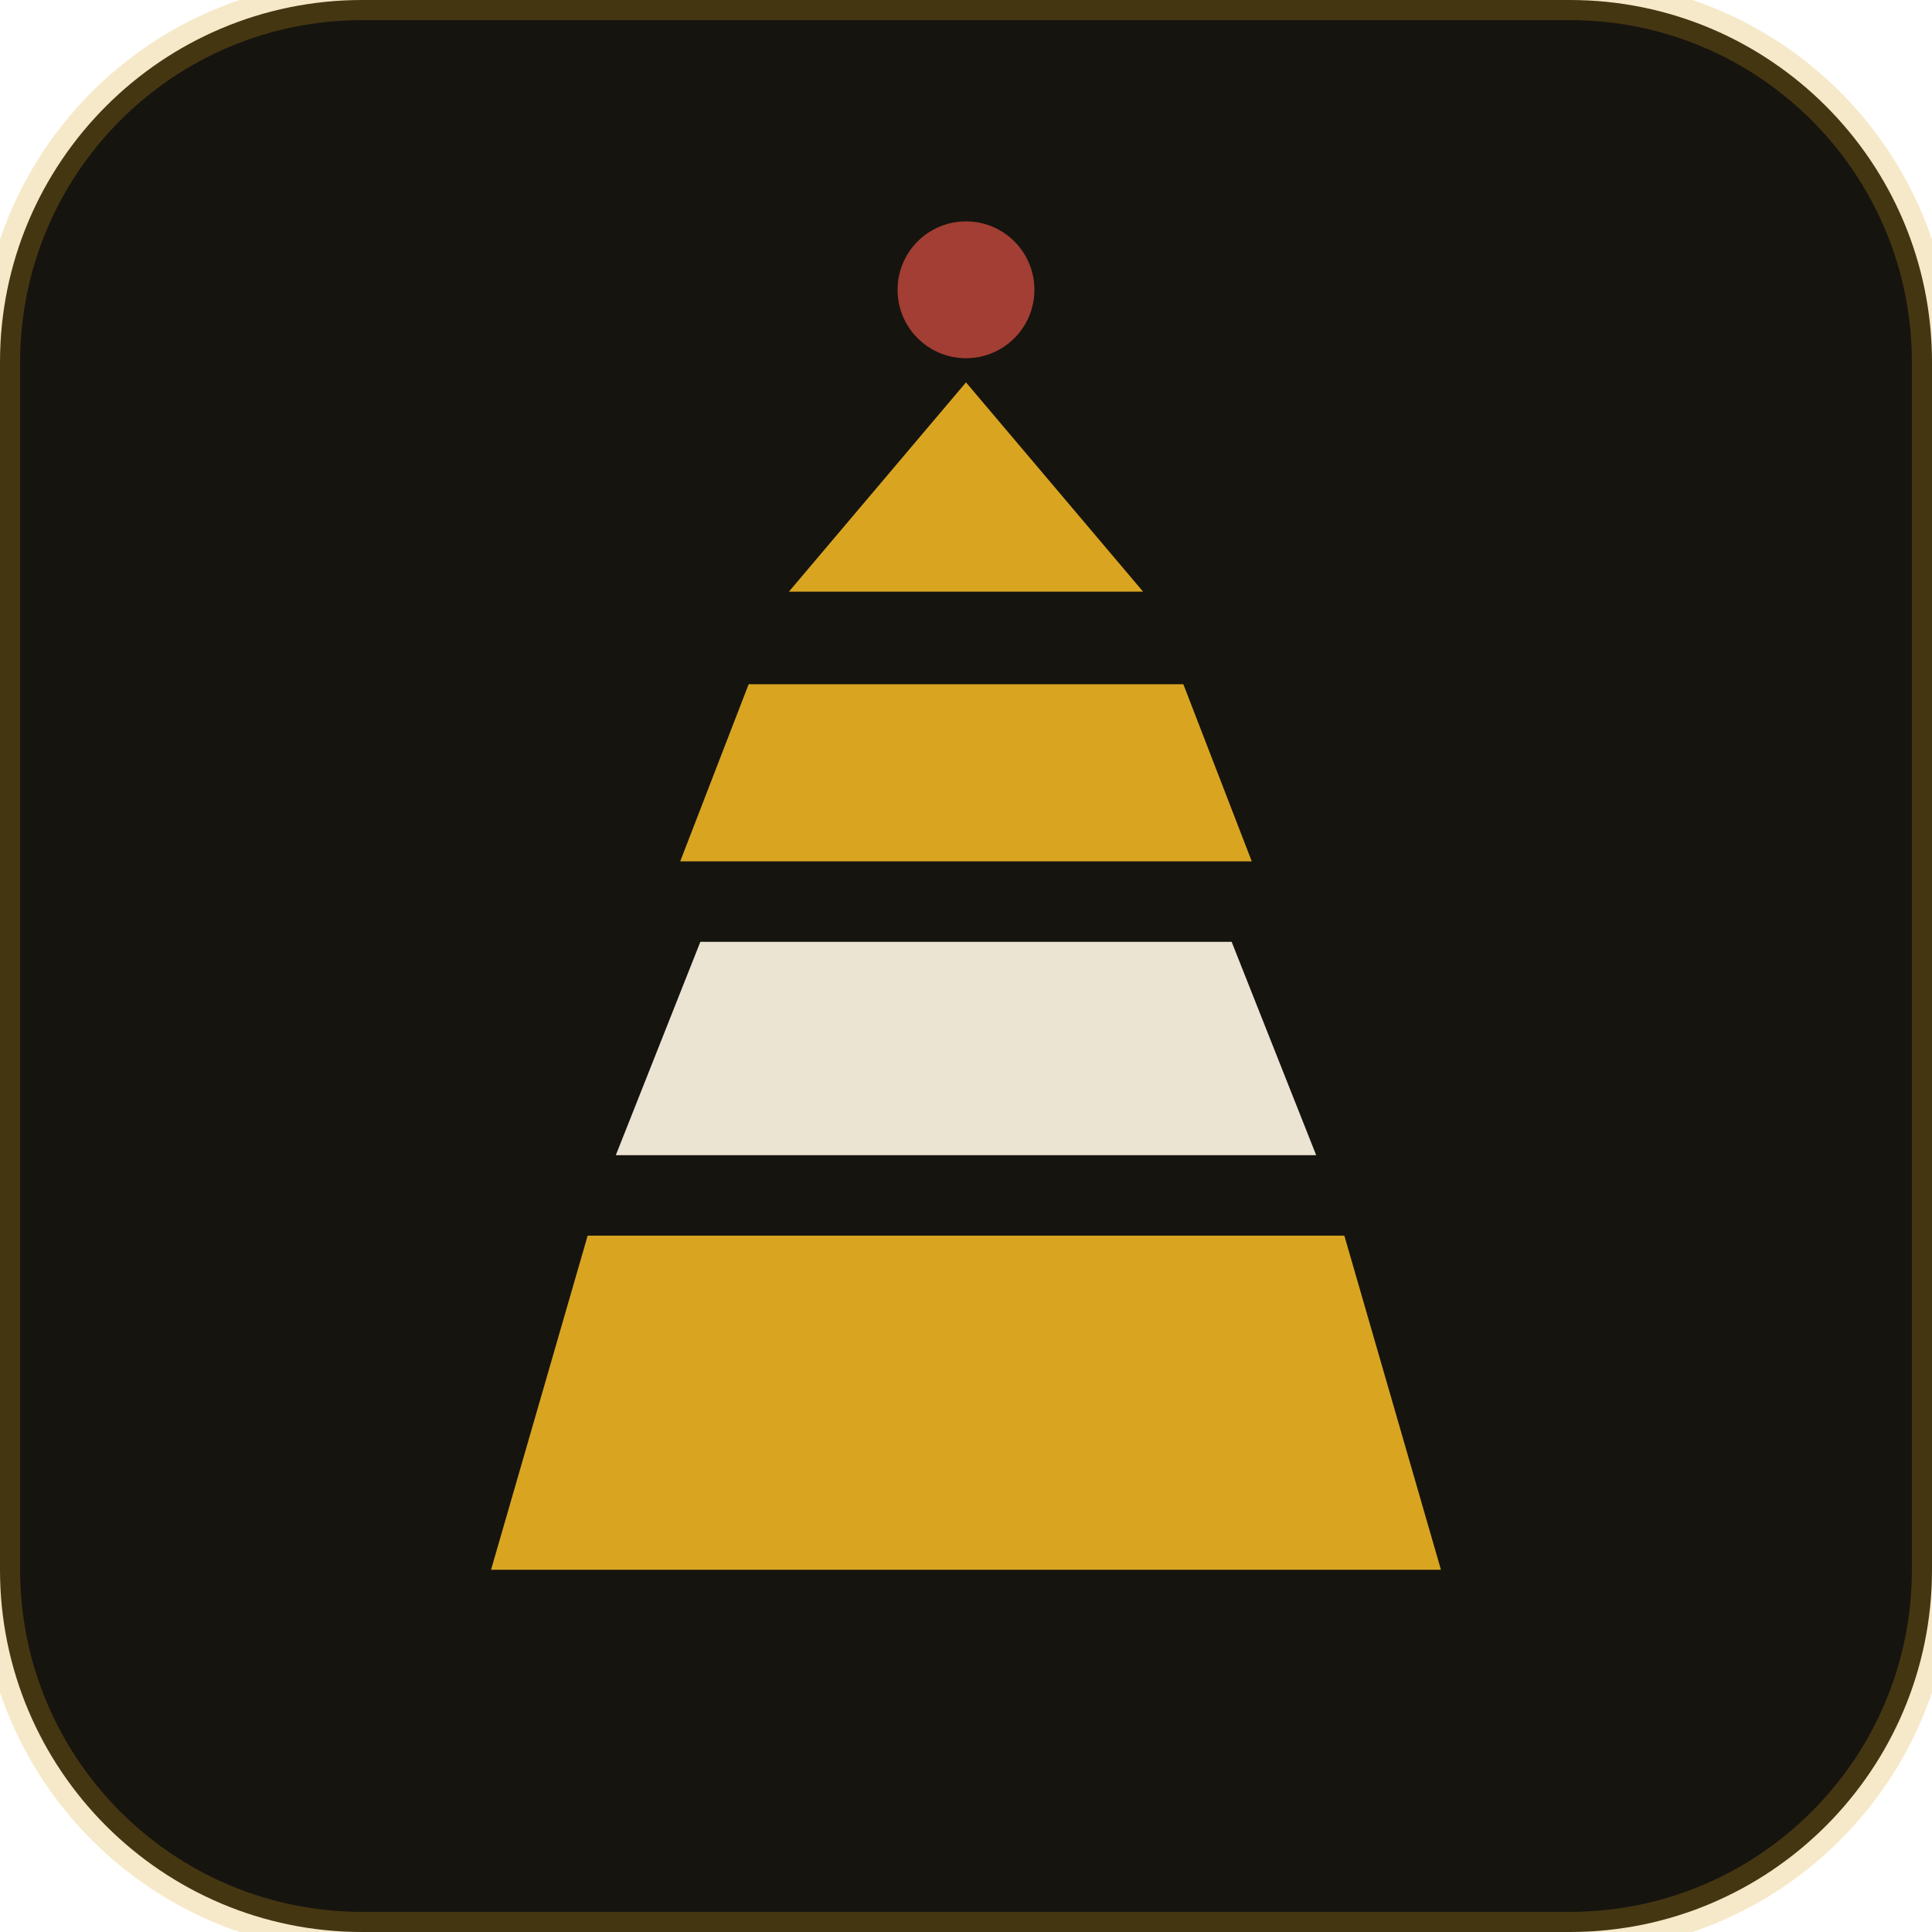
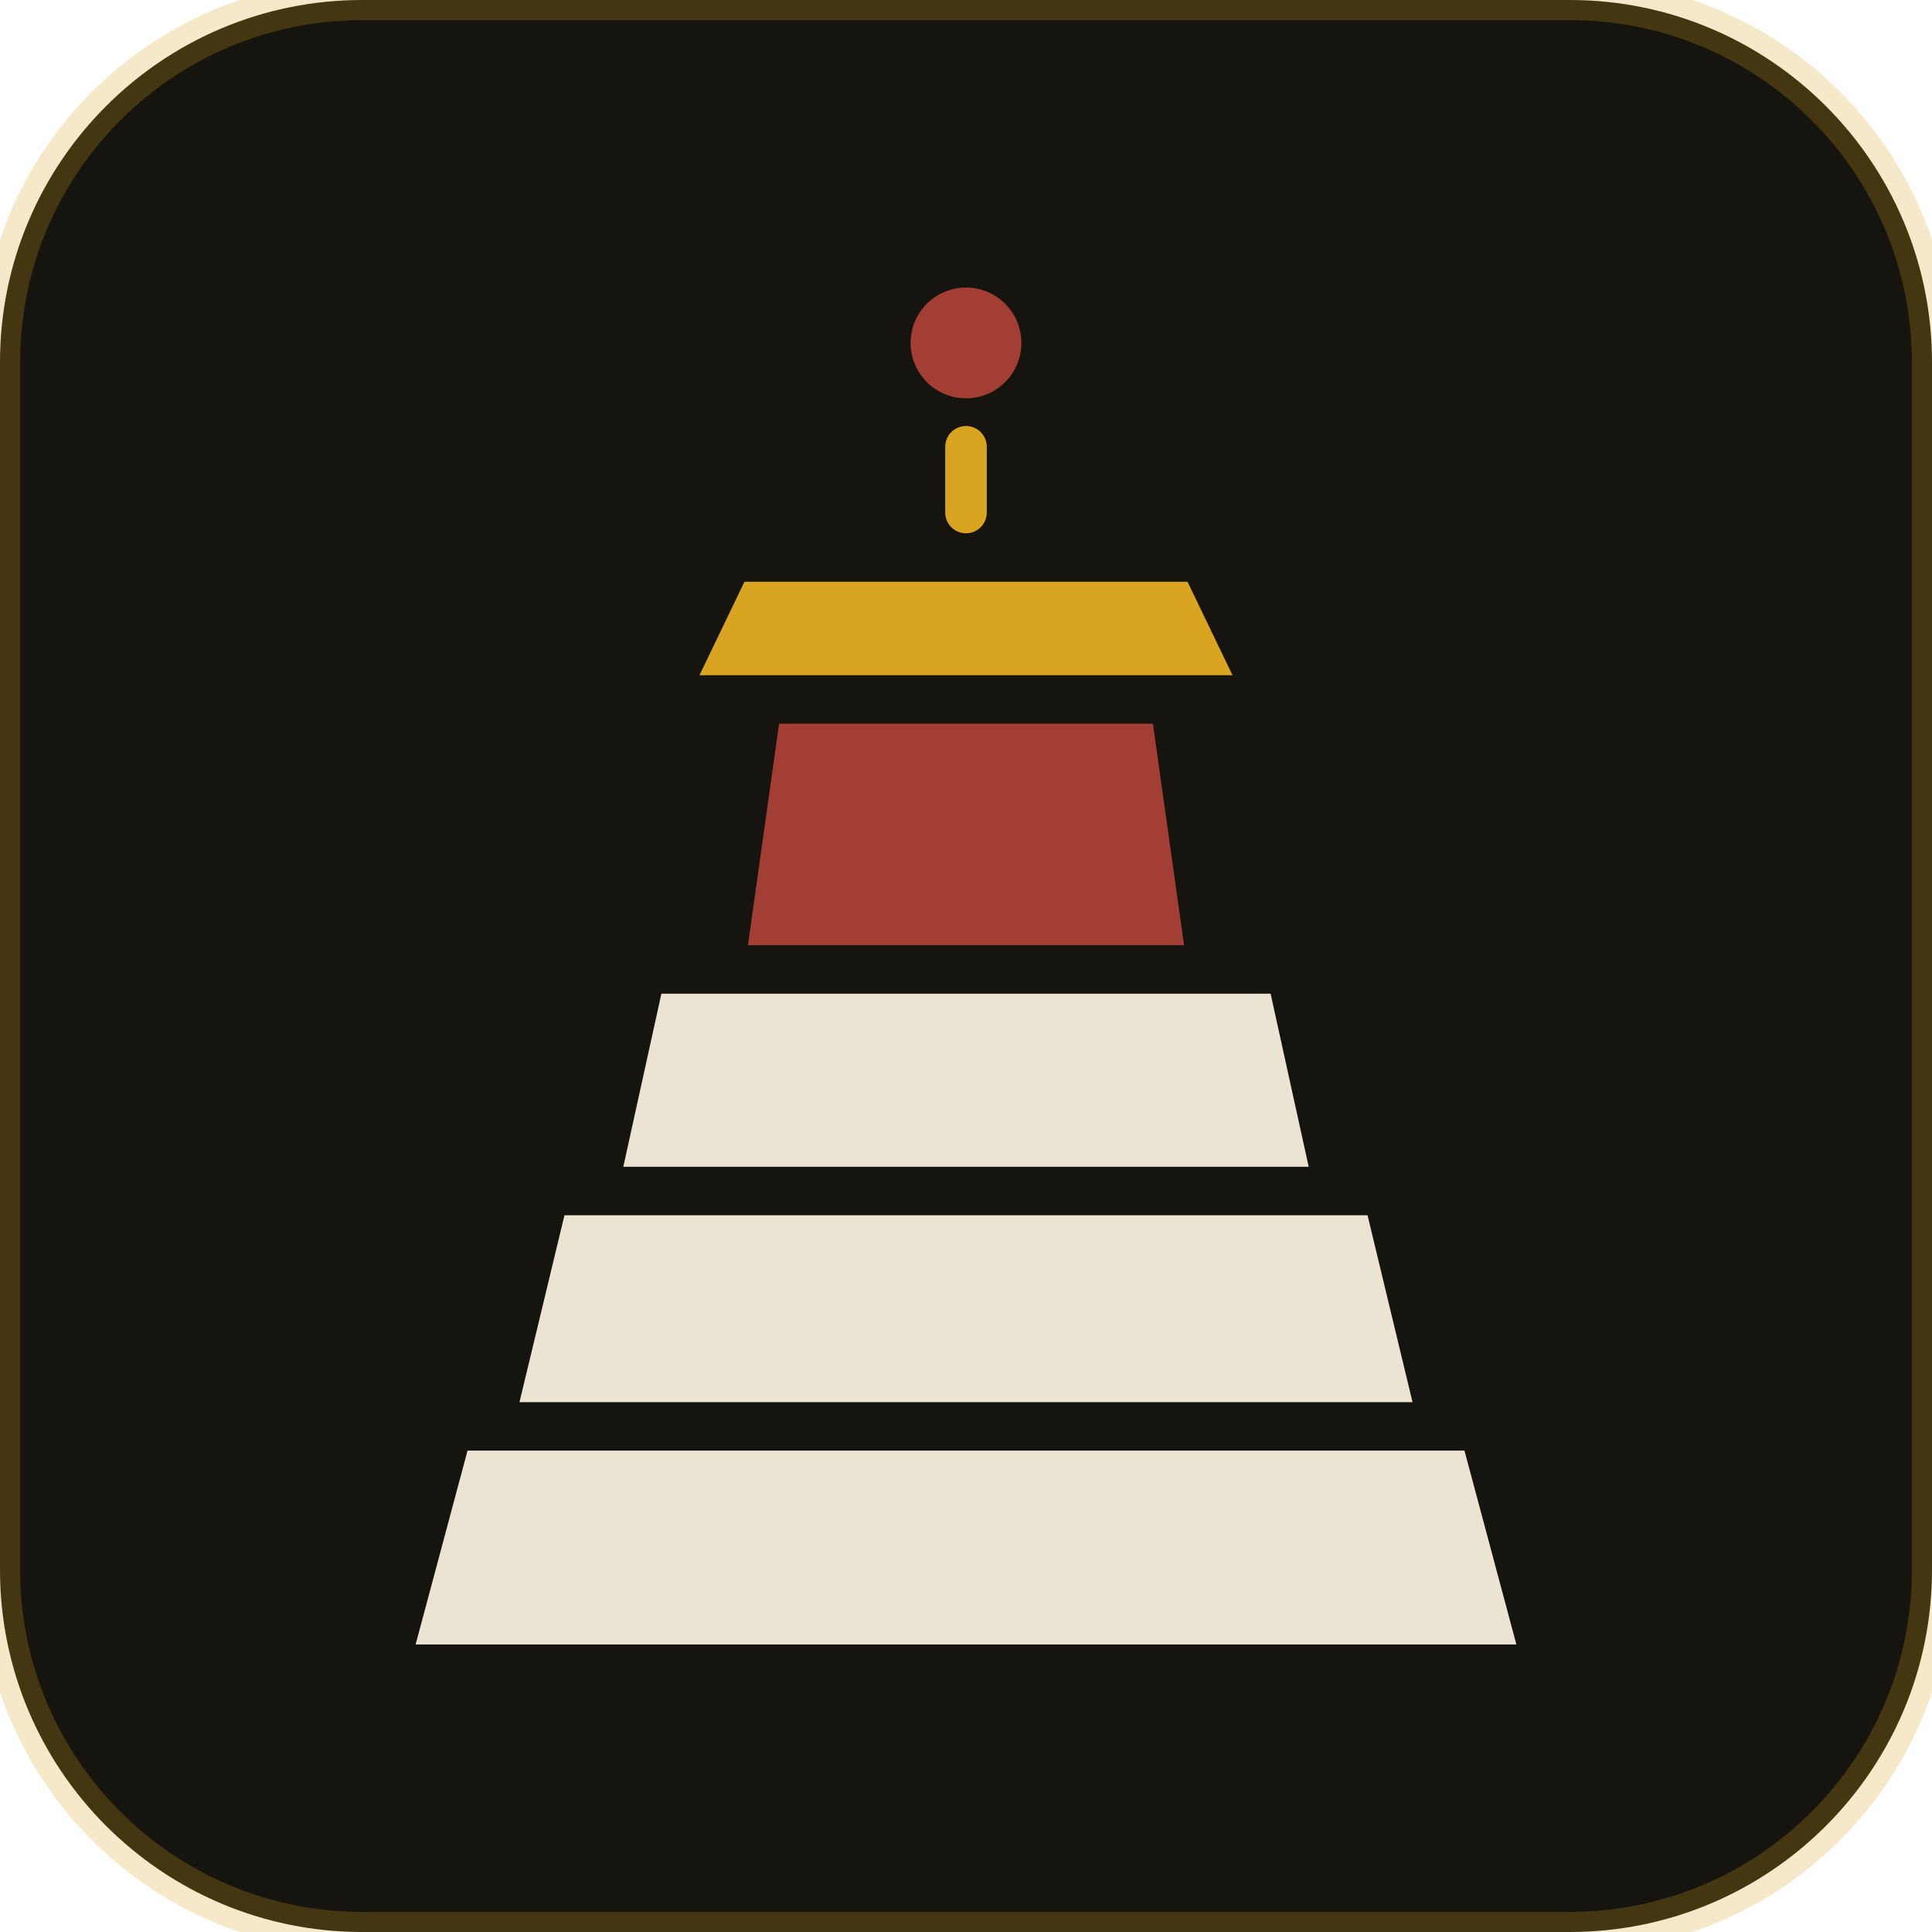
<svg xmlns="http://www.w3.org/2000/svg" width="96" height="96" viewBox="0 0 48 48">
  <rect width="48" height="48" rx="9" fill="#16140f" stroke="#d9a5213d" stroke-width="1" />
-   <circle cx="24" cy="7.2" r="1.7" fill="#a23e34" />
-   <path fill="#d9a521" d="M24 9.5l4.4 5.2h-8.8L24 9.5z" />
-   <path fill="#d9a521" d="M18.6 17h10.8l1.7 4.4H16.9L18.6 17z" />
-   <path fill="#ece4d3" d="M17.4 23.4h13.2l2.1 5.3H15.3l2.1-5.3z" />
-   <path fill="#d9a521" d="M14.6 30.7h18.8l2.4 8.3H12.2l2.4-8.3z" />
+   <g transform="translate(3.36,3.36) scale(0.86)">
+     <circle cx="24" cy="6" r="1.6" fill="#a23e34" />
+     <rect x="23.4" y="8.4" width="1.2" height="3.1" rx="0.6" fill="#d9a521" />
+     <path fill="#d9a521" d="M17.6 12.9h12.8l1.3 2.7H16.3l1.3-2.7z" />
+     <path fill="#a23e34" d="M18.6 17h10.8l0.9 6.4H17.7L18.6 17z" />
+     <path fill="#ece4d3" d="M15.2 24.8h17.6l1.1 5H14.1l1.1-5z" />
+     <path fill="#ece4d3" d="M12.4 31.2h23.2l1.3 5.4H11.1l1.3-5.4z" />
+     <path fill="#ece4d3" d="M9.6 38h28.8l1.5 5.6H8.1L9.6 38z" />
+   </g>
</svg>
